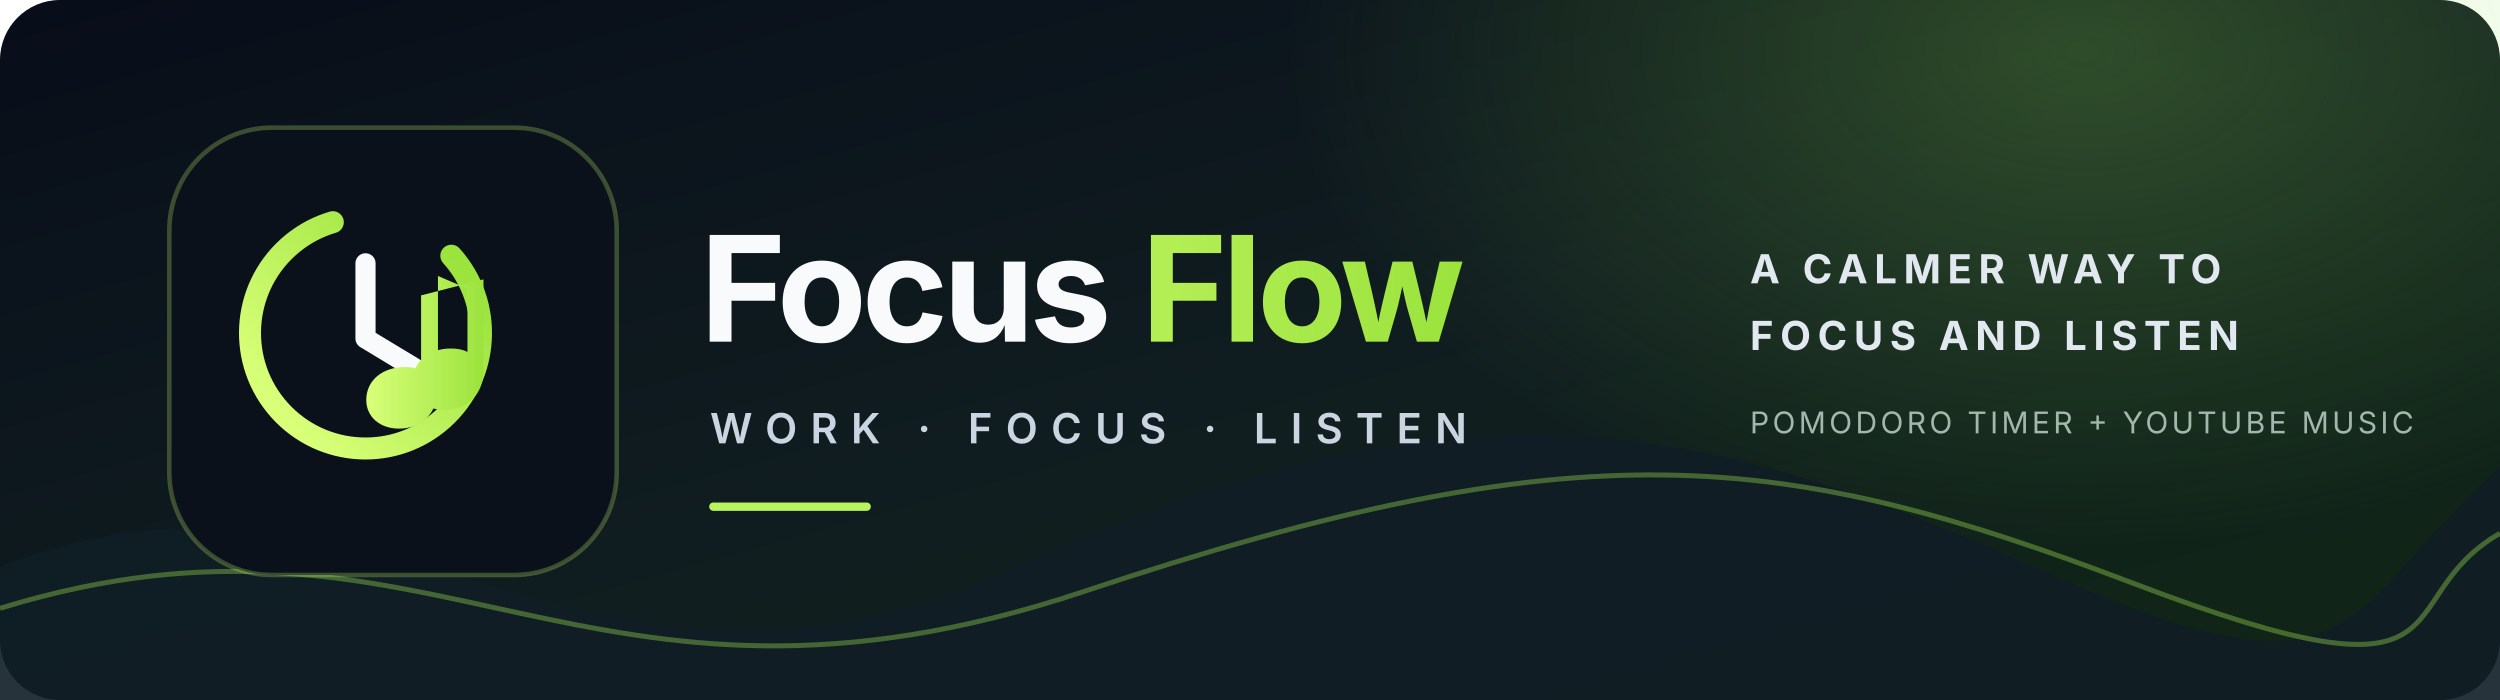
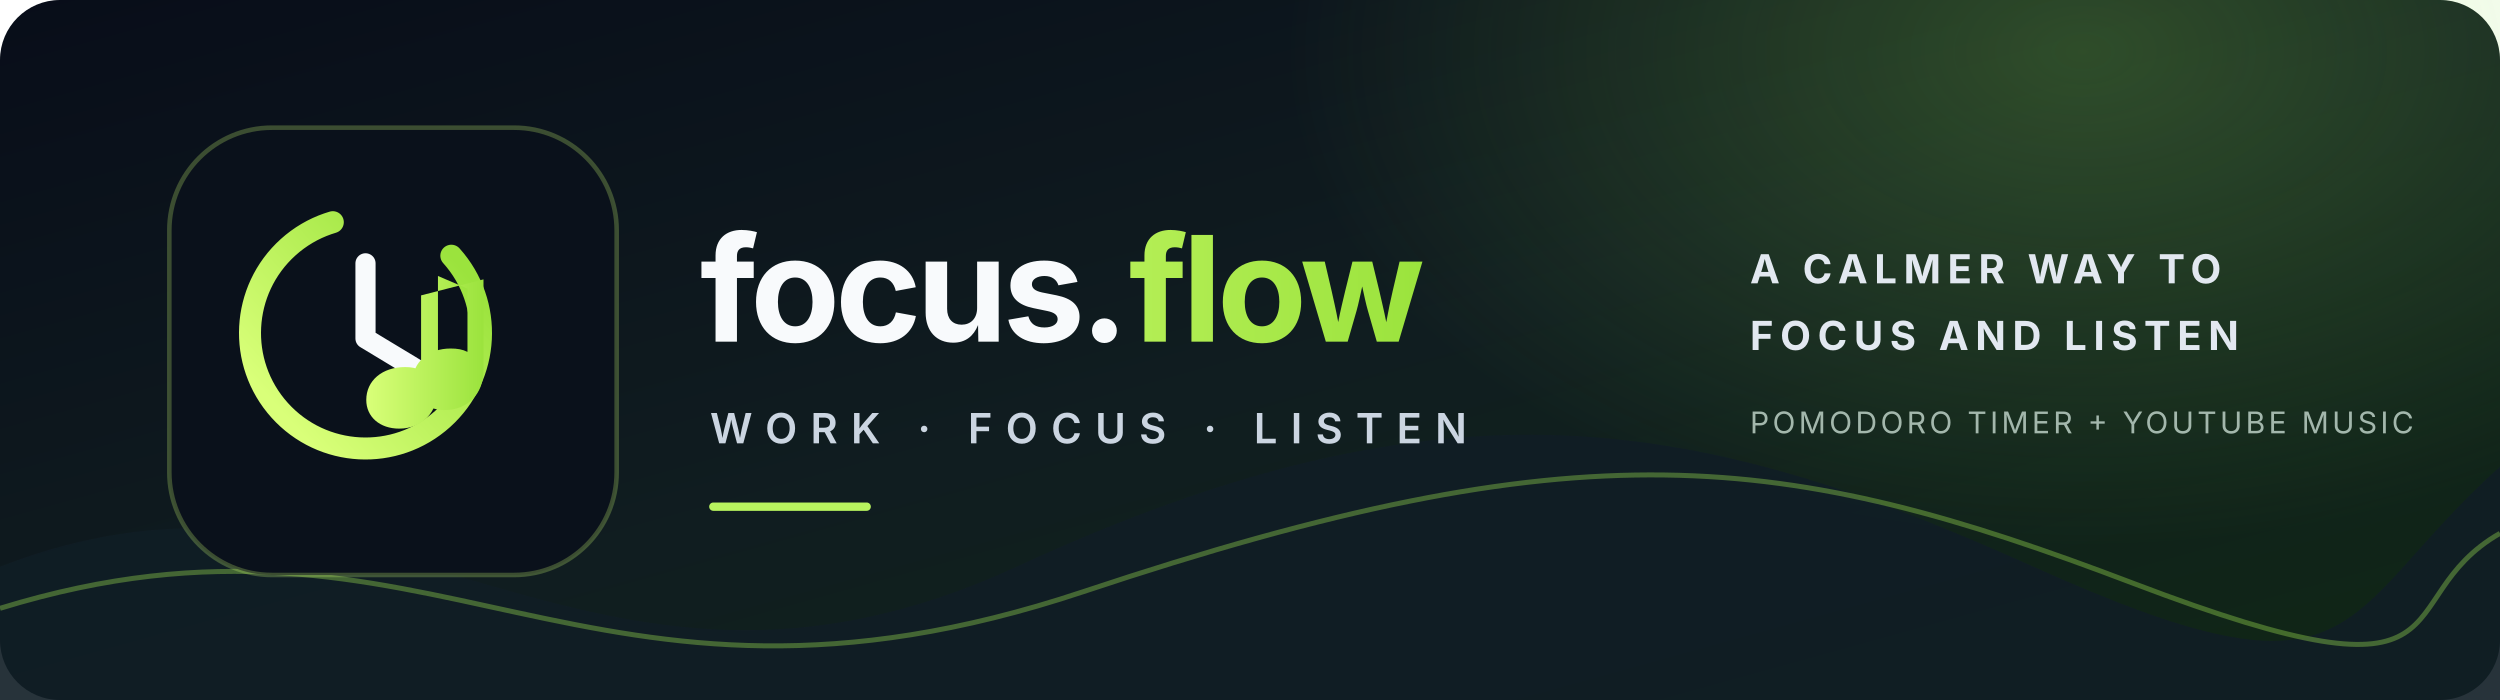
<svg xmlns="http://www.w3.org/2000/svg" width="1500" height="420" viewBox="0 0 1500 420" role="img" aria-labelledby="title desc">
  <defs>
    <linearGradient id="bg" x1="0" y1="0" x2="1" y2="1">
      <stop stop-color="#080d19" />
      <stop offset=".52" stop-color="#101d20" />
      <stop offset="1" stop-color="#102715" />
    </linearGradient>
    <linearGradient id="lime" x1="0" y1="0" x2="1" y2="0">
      <stop stop-color="#d9ff79" />
      <stop offset="1" stop-color="#9be33d" />
    </linearGradient>
    <radialGradient id="glow">
      <stop stop-color="#8fe34a" stop-opacity=".25" />
      <stop offset="1" stop-color="#8fe34a" stop-opacity="0" />
    </radialGradient>
  </defs>
  <rect width="1500" height="420" rx="36" fill="url(#bg)" />
  <ellipse cx="1250" cy="30" rx="480" ry="300" fill="url(#glow)" />
  <path d="M0 340 C230 250 350 460 610 340 S1020 250 1220 340 S1400 370 1500 280 V420 H0Z" fill="#101d25" opacity=".9" />
  <path d="M0 365 C260 285 350 455 650 355 S1070 270 1280 350 S1430 360 1500 320" fill="none" stroke="#a6ee55" stroke-opacity=".35" stroke-width="3" />
  <g transform="translate(95 70) scale(.55)">
    <rect x="12" y="12" width="488" height="488" rx="112" fill="#0a111b" stroke="#d2ff75" stroke-opacity=".25" stroke-width="5" />
    <circle cx="226" cy="236" r="126" fill="none" stroke="url(#lime)" stroke-width="24" stroke-linecap="round" stroke-dasharray="650 160" transform="rotate(-42 226 236)" />
    <path d="M226 160v82l58 35" fill="none" stroke="#f8fafc" stroke-width="22" stroke-linecap="round" stroke-linejoin="round" />
    <path d="M337 190v133c0 29-19 48-46 48-23 0-39-14-39-34 0-23 19-39 46-39 7 0 13 1 19 4V213l74-19v108c0 28-19 47-46 47-22 0-38-14-38-34 0-23 19-39 45-39 8 0 14 1 20 4v-75z" fill="url(#lime)" transform="translate(-5 -1) scale(.92)" />
  </g>
-   <text x="420" y="205" font-family="Inter,Segoe UI,Arial,sans-serif" font-size="88" font-weight="750" letter-spacing="-3" fill="#f8fafc">Focus <tspan fill="url(#lime)">Flow</tspan>
+   <text x="420" y="205" font-family="Inter,Segoe UI,Arial,sans-serif" font-size="88" font-weight="750" letter-spacing="-3" fill="#f8fafc">focus.<tspan fill="url(#lime)">flow</tspan>
  </text>
  <text x="426" y="266" font-family="Inter,Segoe UI,Arial,sans-serif" font-size="25" font-weight="600" letter-spacing="8" fill="#cbd5e1">WORK  ·  FOCUS  ·  LISTEN</text>
  <path d="M428 304h92" stroke="#b8f45e" stroke-width="5" stroke-linecap="round" />
  <text x="1050" y="170" font-family="Inter,Segoe UI,Arial,sans-serif" font-size="24" font-weight="650" letter-spacing="4" fill="#e2e8f0">A CALMER WAY TO</text>
  <text x="1050" y="210" font-family="Inter,Segoe UI,Arial,sans-serif" font-size="24" font-weight="650" letter-spacing="4" fill="#e2e8f0">FOCUS AND LISTEN</text>
  <text x="1050" y="260" font-family="Inter,Segoe UI,Arial,sans-serif" font-size="18" letter-spacing="2" fill="#a3b7ac">POMODORO TIMER + YOUTUBE MUSIC</text>
</svg>
